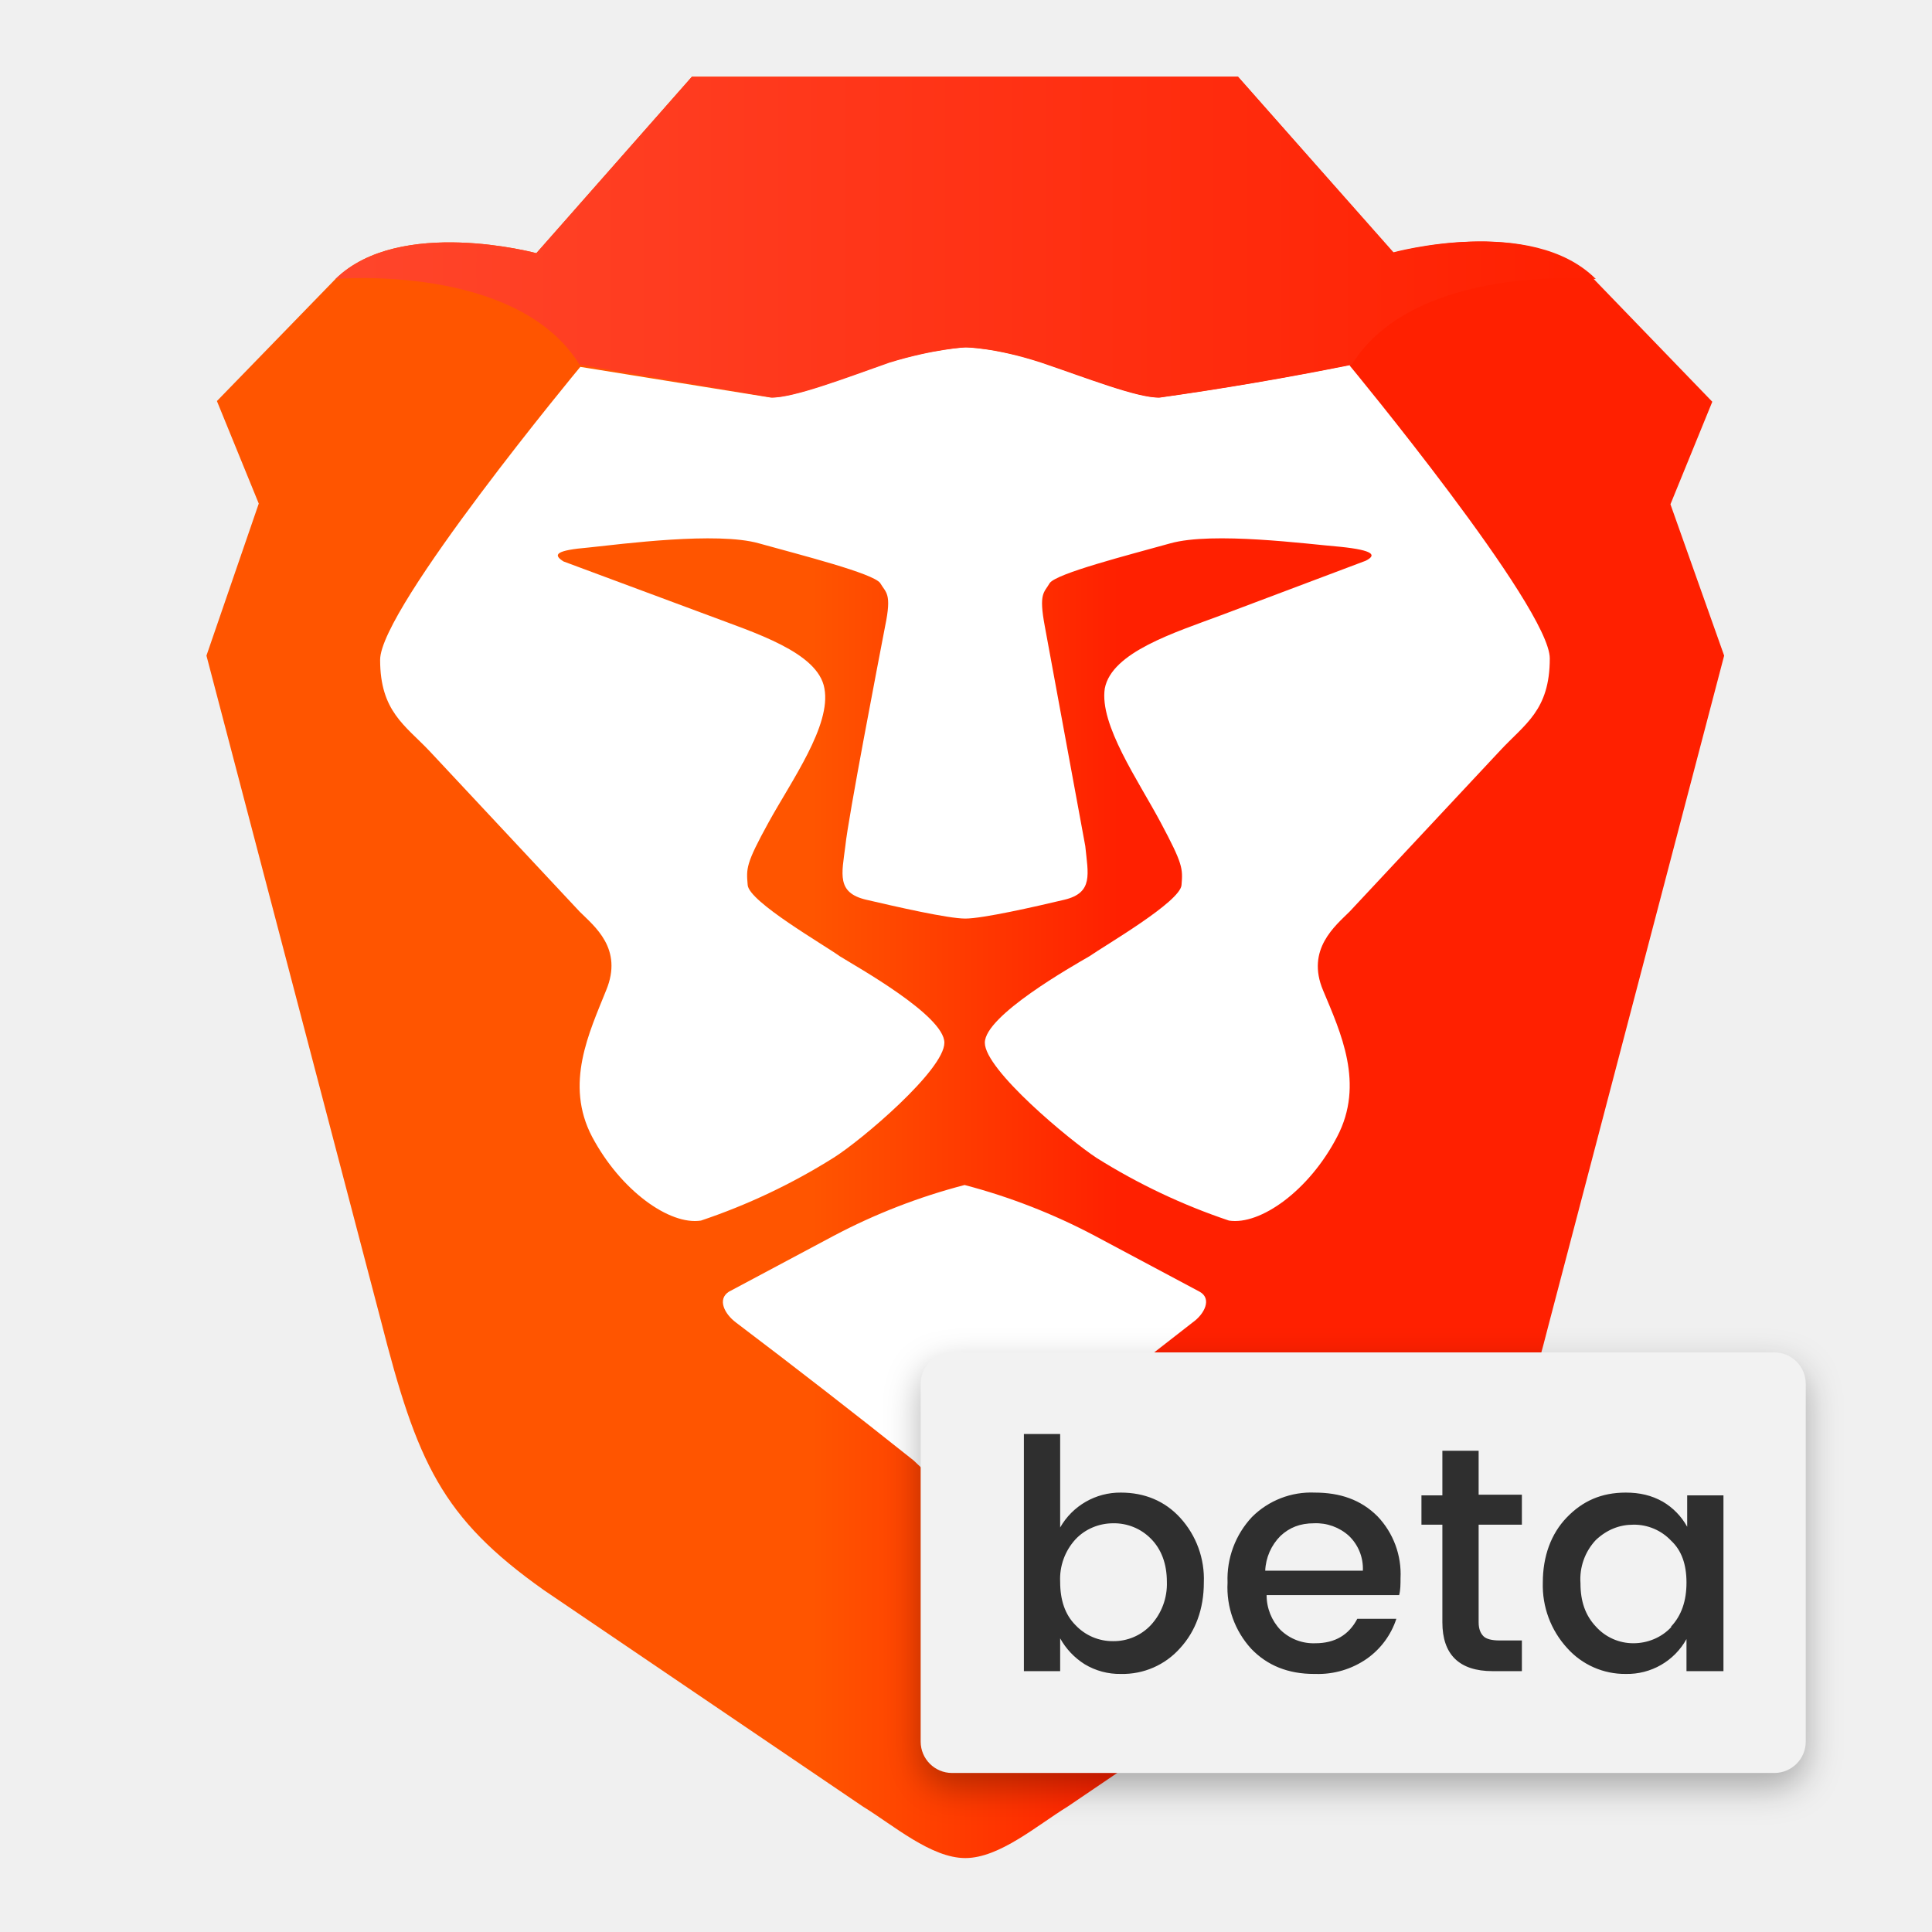
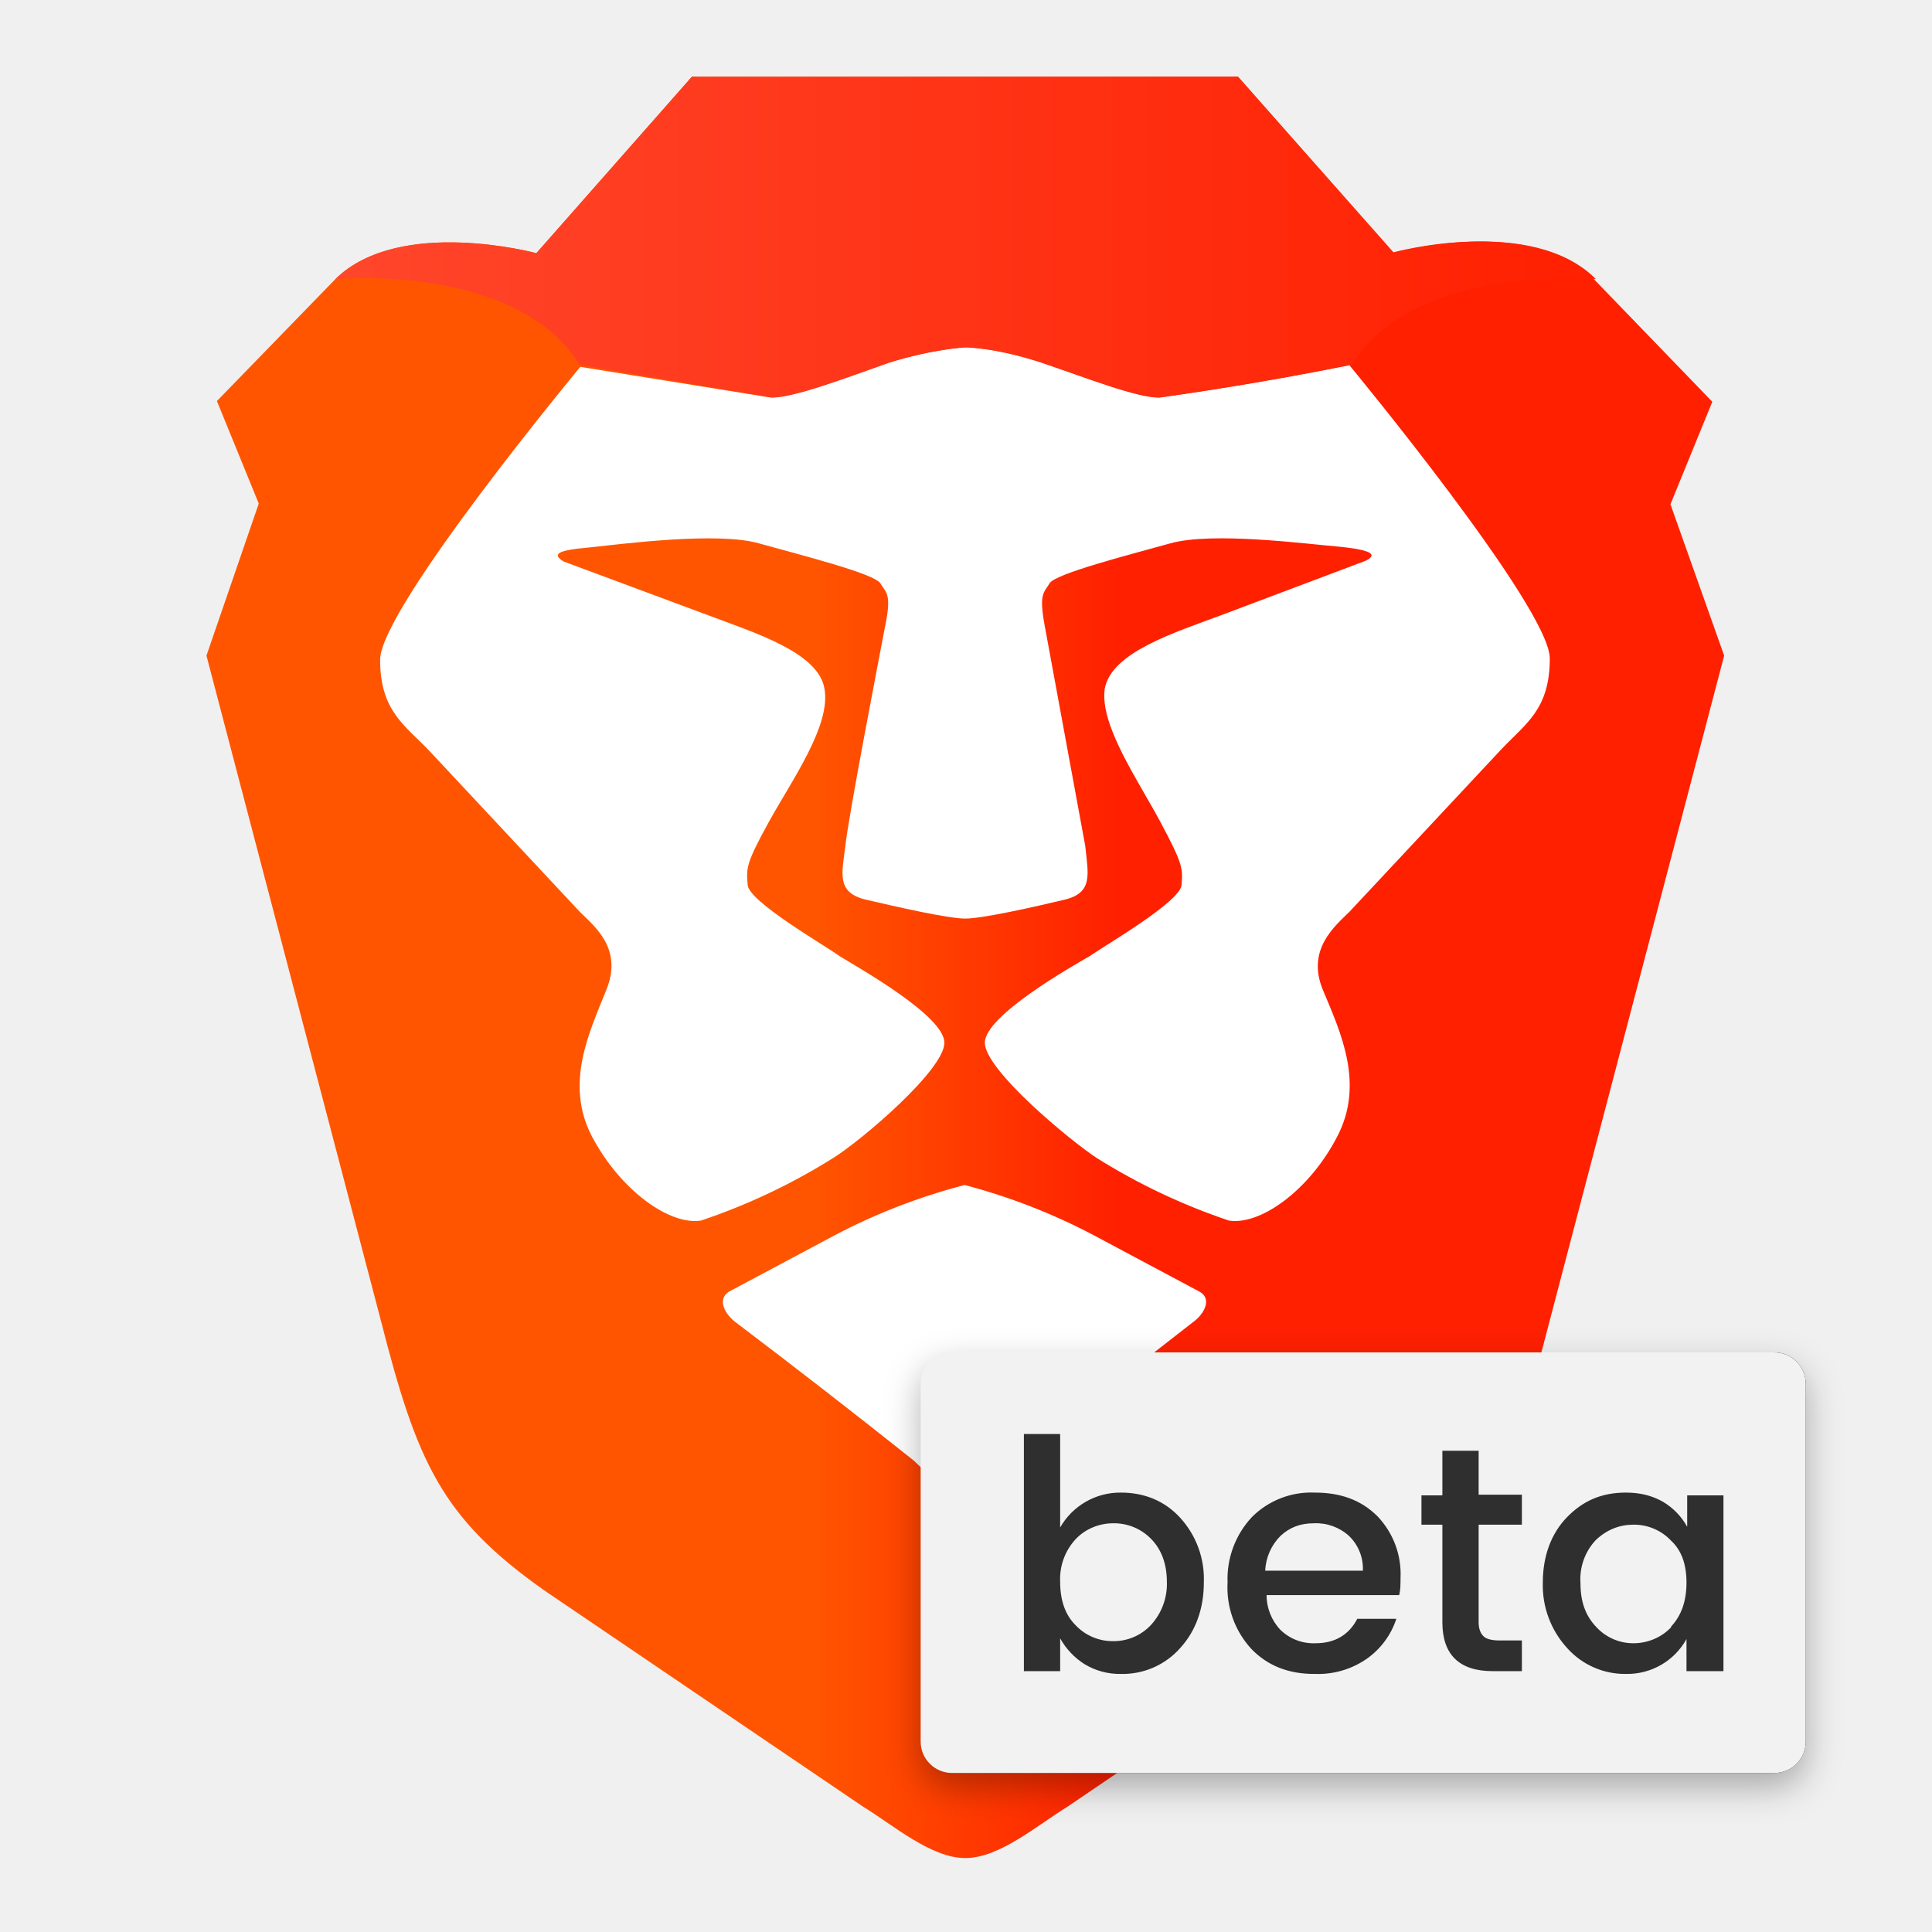
- <svg xmlns="http://www.w3.org/2000/svg" xmlns:xlink="http://www.w3.org/1999/xlink" viewBox="-29.5 -11 277 277">
-   <defs>
-     <linearGradient id="a" y1="50.7%" y2="50.7%">
-       <stop stop-color="#f50" offset="0" />
-       <stop stop-color="#f50" offset=".4" />
-       <stop stop-color="#ff2000" offset=".6" />
-     </linearGradient>
-     <linearGradient id="b" x1="2.1%" y1="50.7%" y2="50.7%">
-       <stop stop-color="#ff452a" offset="0" />
-       <stop stop-color="#ff2000" offset="1" />
-     </linearGradient>
-     <path id="c" d="M4.5 0h117.8a4.5 4.5 0 0 1 4.6 4.5v51.3a4.5 4.5 0 0 1-4.5 4.5H4.5A4.5 4.5 0 0 1 0 55.8V4.5A4.5 4.5 0 0 1 4.5 0z" />
-     <filter id="d" x="-6.7%" y="-10.8%" width="113.4%" height="128.2%">
-       <feOffset dy="2" in="a" />
-       <feGaussianBlur stdDeviation="2.5" />
-       <feColorMatrix values="0 0 0 0 0 0 0 0 0 0 0 0 0 0 0 0 0 0 0.3 0" />
-     </filter>
-   </defs>
-   <path d="M210 61.3l6-14.7L199 29c-9.2-9.2-28.8-3.8-28.8-3.8L148 0H69.7L47.4 25.3S27.8 20 18.6 29l-17 17.5 6 14.7L.1 83l25 95.3c5.2 20.4 8.7 28.3 23.4 38.7l45.7 31c4.4 2.7 9.8 7.4 14.7 7.4s10.3-4.7 14.7-7.4l45.7-31c14.7-10.4 18.2-18.3 23.4-38.7l25-95.3z" fill="url(#a)" />
-   <path d="M164 41.4s28.7 34.7 28.7 42c0 7.5-3.6 9.4-7.2 13.3l-21.5 23c-2 2-6.3 5.4-3.8 11.3 2.5 6 6 13.4 2 21-4 7.7-11 12.7-15.5 12a89 89 0 0 1-19-9c-3.8-2.5-16-12.6-16-16.5s12.6-11 15-12.4c2.3-1.6 13-7.8 13.2-10.2s.2-3-3-9-8.8-14-8-19.2c1-5.2 10-8 16.7-10.5l20.7-7.8c1.6-.8 1.2-1.5-3.6-2-4.8-.4-18.3-2.2-24.4-.5S122 71.2 121 72.6c-.8 1.4-1.6 1.4-.7 6.2l5.8 31.5c.4 4 1.2 6.7-3 7.7s-11.7 2.7-14.2 2.7S99 119 94.7 118s-3.5-3.7-3-7.7c.4-4 4.8-26.8 5.7-31.5 1-4.8.1-4.8-.7-6.2-1-1.4-11.3-4-17.4-5.7-6-1.7-19.6.1-24.4.6-4.7.4-5.2 1-3.6 2L72 77.2c6.6 2.5 15.8 5.3 16.7 10.5 1 5.3-4.7 13.2-8 19.2s-3.2 6.6-3 9 11 8.6 13.2 10.2c2.4 1.5 15 8.5 15 12.4S94 152.5 90 155a89 89 0 0 1-19 9c-4.5.7-11.5-4.3-15.6-12-4-7.6-.4-15 2-21 2.5-6-1.7-9.2-3.8-11.3l-21.5-23C28.6 93 25 91 25 83.6s28.7-42 28.7-42L81 46c3.2 0 10.3-2.7 16.8-5 6.5-2 11-2.2 11-2.2s4.3 0 11 2.2c6.5 2.2 13.6 5 16.8 5a473 473 0 0 0 27.5-4.7zm-21.5 132.8c1.8 1 .7 3.2-1 4.4l-25.4 19.8c-2 2-5.2 5-7.3 5s-5.2-3-7.3-5A1306 1306 0 0 0 76 178.6c-1.6-1.2-2.7-3.3-1-4.4l15-8a87 87 0 0 1 18.8-7.3 87 87 0 0 1 18.7 7.3l15 8z" fill="#fff" />
-   <path d="M170.4 25.3L148 0H69.7L47.4 25.3S27.8 20 18.6 29c0 0 26-2.3 35 12.3L81.2 46c3.2 0 10.3-2.7 16.8-5 6.5-2 11-2.2 11-2.2s4.3 0 11 2.2c6.5 2.2 13.6 5 16.8 5a473 473 0 0 0 27.5-4.7c9-14.6 35-12.3 35-12.3-9.2-9.2-28.8-3.8-28.8-3.8" fill="url(#b)" />
-   <g transform="translate(102.5 182.9)">
-     <use filter="url(#d)" xlink:href="#c" />
-     <use fill="#f2f2f2" xlink:href="#c" />
-   </g>
-   <path d="M135.5 222a8.7 8.7 0 0 0 2.3-6.2c0-2.6-.8-4.7-2.3-6.2a7.4 7.4 0 0 0-5.4-2.2c-2 0-4 .8-5.4 2.3a8.4 8.4 0 0 0-2.2 6.1c0 2.6.7 4.7 2.2 6.2a7.3 7.3 0 0 0 5.4 2.3 7.3 7.3 0 0 0 5.4-2.3zm-4.3-19c3.4 0 6.3 1.2 8.5 3.6a13 13 0 0 1 3.4 9.3c0 3.8-1.2 7-3.4 9.4a11 11 0 0 1-8.5 3.7 9.7 9.7 0 0 1-5.2-1.4 10.3 10.3 0 0 1-3.5-3.7v4.7h-5.2v-34h5.2V208a9.9 9.9 0 0 1 8.7-5zm27.7 26c-3.7 0-6.7-1.2-9-3.6a13 13 0 0 1-3.4-9.5 13 13 0 0 1 3.5-9.4 12 12 0 0 1 9-3.5c3.6 0 6.6 1 9 3.4a12 12 0 0 1 3.3 8.9c0 .8 0 1.7-.2 2.4h-19a7.2 7.2 0 0 0 2 5 6.8 6.8 0 0 0 5 1.9c2.8 0 4.8-1.2 6-3.5h5.6a11.3 11.3 0 0 1-4.2 5.7 12.2 12.2 0 0 1-7.4 2.2zm7-14.8a6.5 6.5 0 0 0-2-5 7 7 0 0 0-5-1.8c-2 0-3.5.6-4.8 1.8a7.5 7.5 0 0 0-2.2 5zm22.8-6.6h-6.2v14c0 1 .3 1.6.7 2s1.2.6 2.3.6h3.2v4.4h-4.2c-4.8 0-7.2-2.4-7.2-7v-14h-3v-4.2h3V197h5.2v6.3h6.2v4.2zm21.4 14.6c1.5-1.6 2.2-3.7 2.2-6.3s-.7-4.6-2.2-6a7.3 7.3 0 0 0-5.4-2.3c-2 0-3.8.7-5.4 2.2a8.2 8.2 0 0 0-2.2 6.2c0 2.6.7 4.6 2.2 6.2a7.2 7.2 0 0 0 5.4 2.4c2 0 4-.8 5.4-2.3zm-6.5 6.8a11.1 11.1 0 0 1-8.4-3.7 13.3 13.3 0 0 1-3.5-9.4c0-3.8 1.2-7 3.4-9.3 2.3-2.4 5-3.6 8.5-3.6 2 0 3.7.4 5.3 1.3a9.5 9.5 0 0 1 3.5 3.6v-4.5h5.2v25.2h-5.3V224a9.7 9.7 0 0 1-8.7 5z" fill="#2f2f2f" />
+ <svg xmlns="http://www.w3.org/2000/svg" xmlns:xlink="http://www.w3.org/1999/xlink" viewBox="0 0 2770 2770">
+   <linearGradient id="a" y1="50.7%" y2="50.7%">
+     <stop offset="0" stop-color="#f50" />
+     <stop offset=".4" stop-color="#f50" />
+     <stop offset=".6" stop-color="#ff2000" />
+   </linearGradient>
+   <linearGradient id="b" x1="2.1%" y1="50.7%" y2="50.7%">
+     <stop offset="0" stop-color="#ff452a" />
+     <stop offset="1" stop-color="#ff2000" />
+   </linearGradient>
+   <path id="d" d="M1365 1939h1178a45 45 0 0 1 46 45v513a45 45 0 0 1-45 45H1365a45 45 0 0 1-45-45v-513a45 45 0 0 1 45-45z" />
+   <filter id="c" width="113.4%" height="128.2%" x="-6.7%" y="-10.8%">
+     <feOffset dy="20" />
+     <feGaussianBlur stdDeviation="25" />
+     <feColorMatrix values="0 0 0 0 0 0 0 0 0 0 0 0 0 0 0 0 0 0 .3 0" />
+   </filter>
+   <path fill="url(#a)" d="M2395 723l60-147-170-176c-92-92-288-38-288-38l-222-252H992L769 363s-196-53-288 37L311 575l60 147-75 218 250 953c52 204 87 283 234 387l457 310c44 27 98 74 147 74s103-47 147-74l457-310c147-104 182-183 234-387l250-953z" />
+   <path fill="#fff" d="M1935 524s287 347 287 420c0 75-36 94-72 133l-215 230c-20 20-63 54-38 113 25 60 60 134 20 210-40 77-110 127-155 120a890 890 0 0 1-190-90c-38-25-160-126-160-165s126-110 150-124c23-16 130-78 132-102s2-30-30-90-88-140-80-192c10-52 100-80 167-105l207-78c16-8 12-15-36-20-48-4-183-22-244-5s-163 43-173 57c-8 14-16 14-7 62l58 315c4 40 12 67-30 77s-117 27-142 27-99-17-142-27-35-37-30-77c4-40 48-268 57-315 10-48 1-48-7-62-10-14-113-40-174-57-60-17-196 1-244 6-47 4-52 10-36 20l207 77c66 25 158 53 167 105 10 53-47 132-80 192s-32 66-30 90 110 86 132 102c24 15 150 85 150 124s-119 140-159 165a890 890 0 0 1-190 90c-45 7-115-43-156-120-40-76-4-150 20-210 25-60-17-92-38-113l-215-230c-35-37-71-57-71-131s287-420 287-420l273 44c32 0 103-27 168-50 65-20 110-22 110-22s43 0 110 22c65 22 136 50 168 50a4730 4730 0 0 0 275-47zm-215 1328c18 10 7 32-10 44l-254 198c-20 20-52 50-73 50s-52-30-73-50a13060 13060 0 0 0-255-198c-16-12-27-33-10-44l150-80a870 870 0 0 1 188-73 870 870 0 0 1 187 73l150 80z" />
+   <path fill="url(#b)" d="M1999 363l-224-253H992L769 363s-196-53-288 37c0 0 260-23 350 123l276 47c32 0 103-27 168-50 65-20 110-22 110-22s43 0 110 22c65 22 136 50 168 50a4730 4730 0 0 0 275-47c90-146 350-123 350-123-92-92-288-38-288-38" />
+   <use filter="url(#c)" xlink:href="#d" />
+   <use fill="#f2f2f2" xlink:href="#d" />
+   <path fill="#2f2f2f" d="M1650 2330a87 87 0 0 0 23-62c0-26-8-47-23-62a74 74 0 0 0-54-22c-20 0-40 8-54 23a84 84 0 0 0-22 61c0 26 7 47 22 62a73 73 0 0 0 54 23 73 73 0 0 0 54-23zm-43-190c34 0 63 12 85 36a130 130 0 0 1 34 93c0 38-12 70-34 94a110 110 0 0 1-85 37 97 97 0 0 1-52-14 103 103 0 0 1-35-37v47h-52v-340h52v134a99 99 0 0 1 87-50zm277 260c-37 0-67-12-90-36a130 130 0 0 1-34-95 130 130 0 0 1 35-94 120 120 0 0 1 90-35c36 0 66 10 90 34a120 120 0 0 1 33 89c0 8 0 17-2 24h-190a72 72 0 0 0 20 50 68 68 0 0 0 50 19c28 0 48-12 60-35h56a113 113 0 0 1-42 57 122 122 0 0 1-74 22zm70-148a65 65 0 0 0-20-50 70 70 0 0 0-50-18c-20 0-35 6-48 18a75 75 0 0 0-22 50zm228-66h-62v140c0 10 3 16 7 20s12 6 23 6h32v44h-42c-48 0-72-24-72-70v-140h-30v-42h30v-64h52v63h62v42zm214 146c15-16 22-37 22-63s-7-46-22-60a73 73 0 0 0-54-23c-20 0-38 7-54 22a82 82 0 0 0-22 62c0 26 7 46 22 62a72 72 0 0 0 54 24c20 0 40-8 54-23zm-65 68a111 111 0 0 1-84-37 133 133 0 0 1-35-94c0-38 12-70 34-93 23-24 50-36 85-36 20 0 37 4 53 13a95 95 0 0 1 35 36v-45h52v252h-53v-46a97 97 0 0 1-87 50z" />
</svg>
